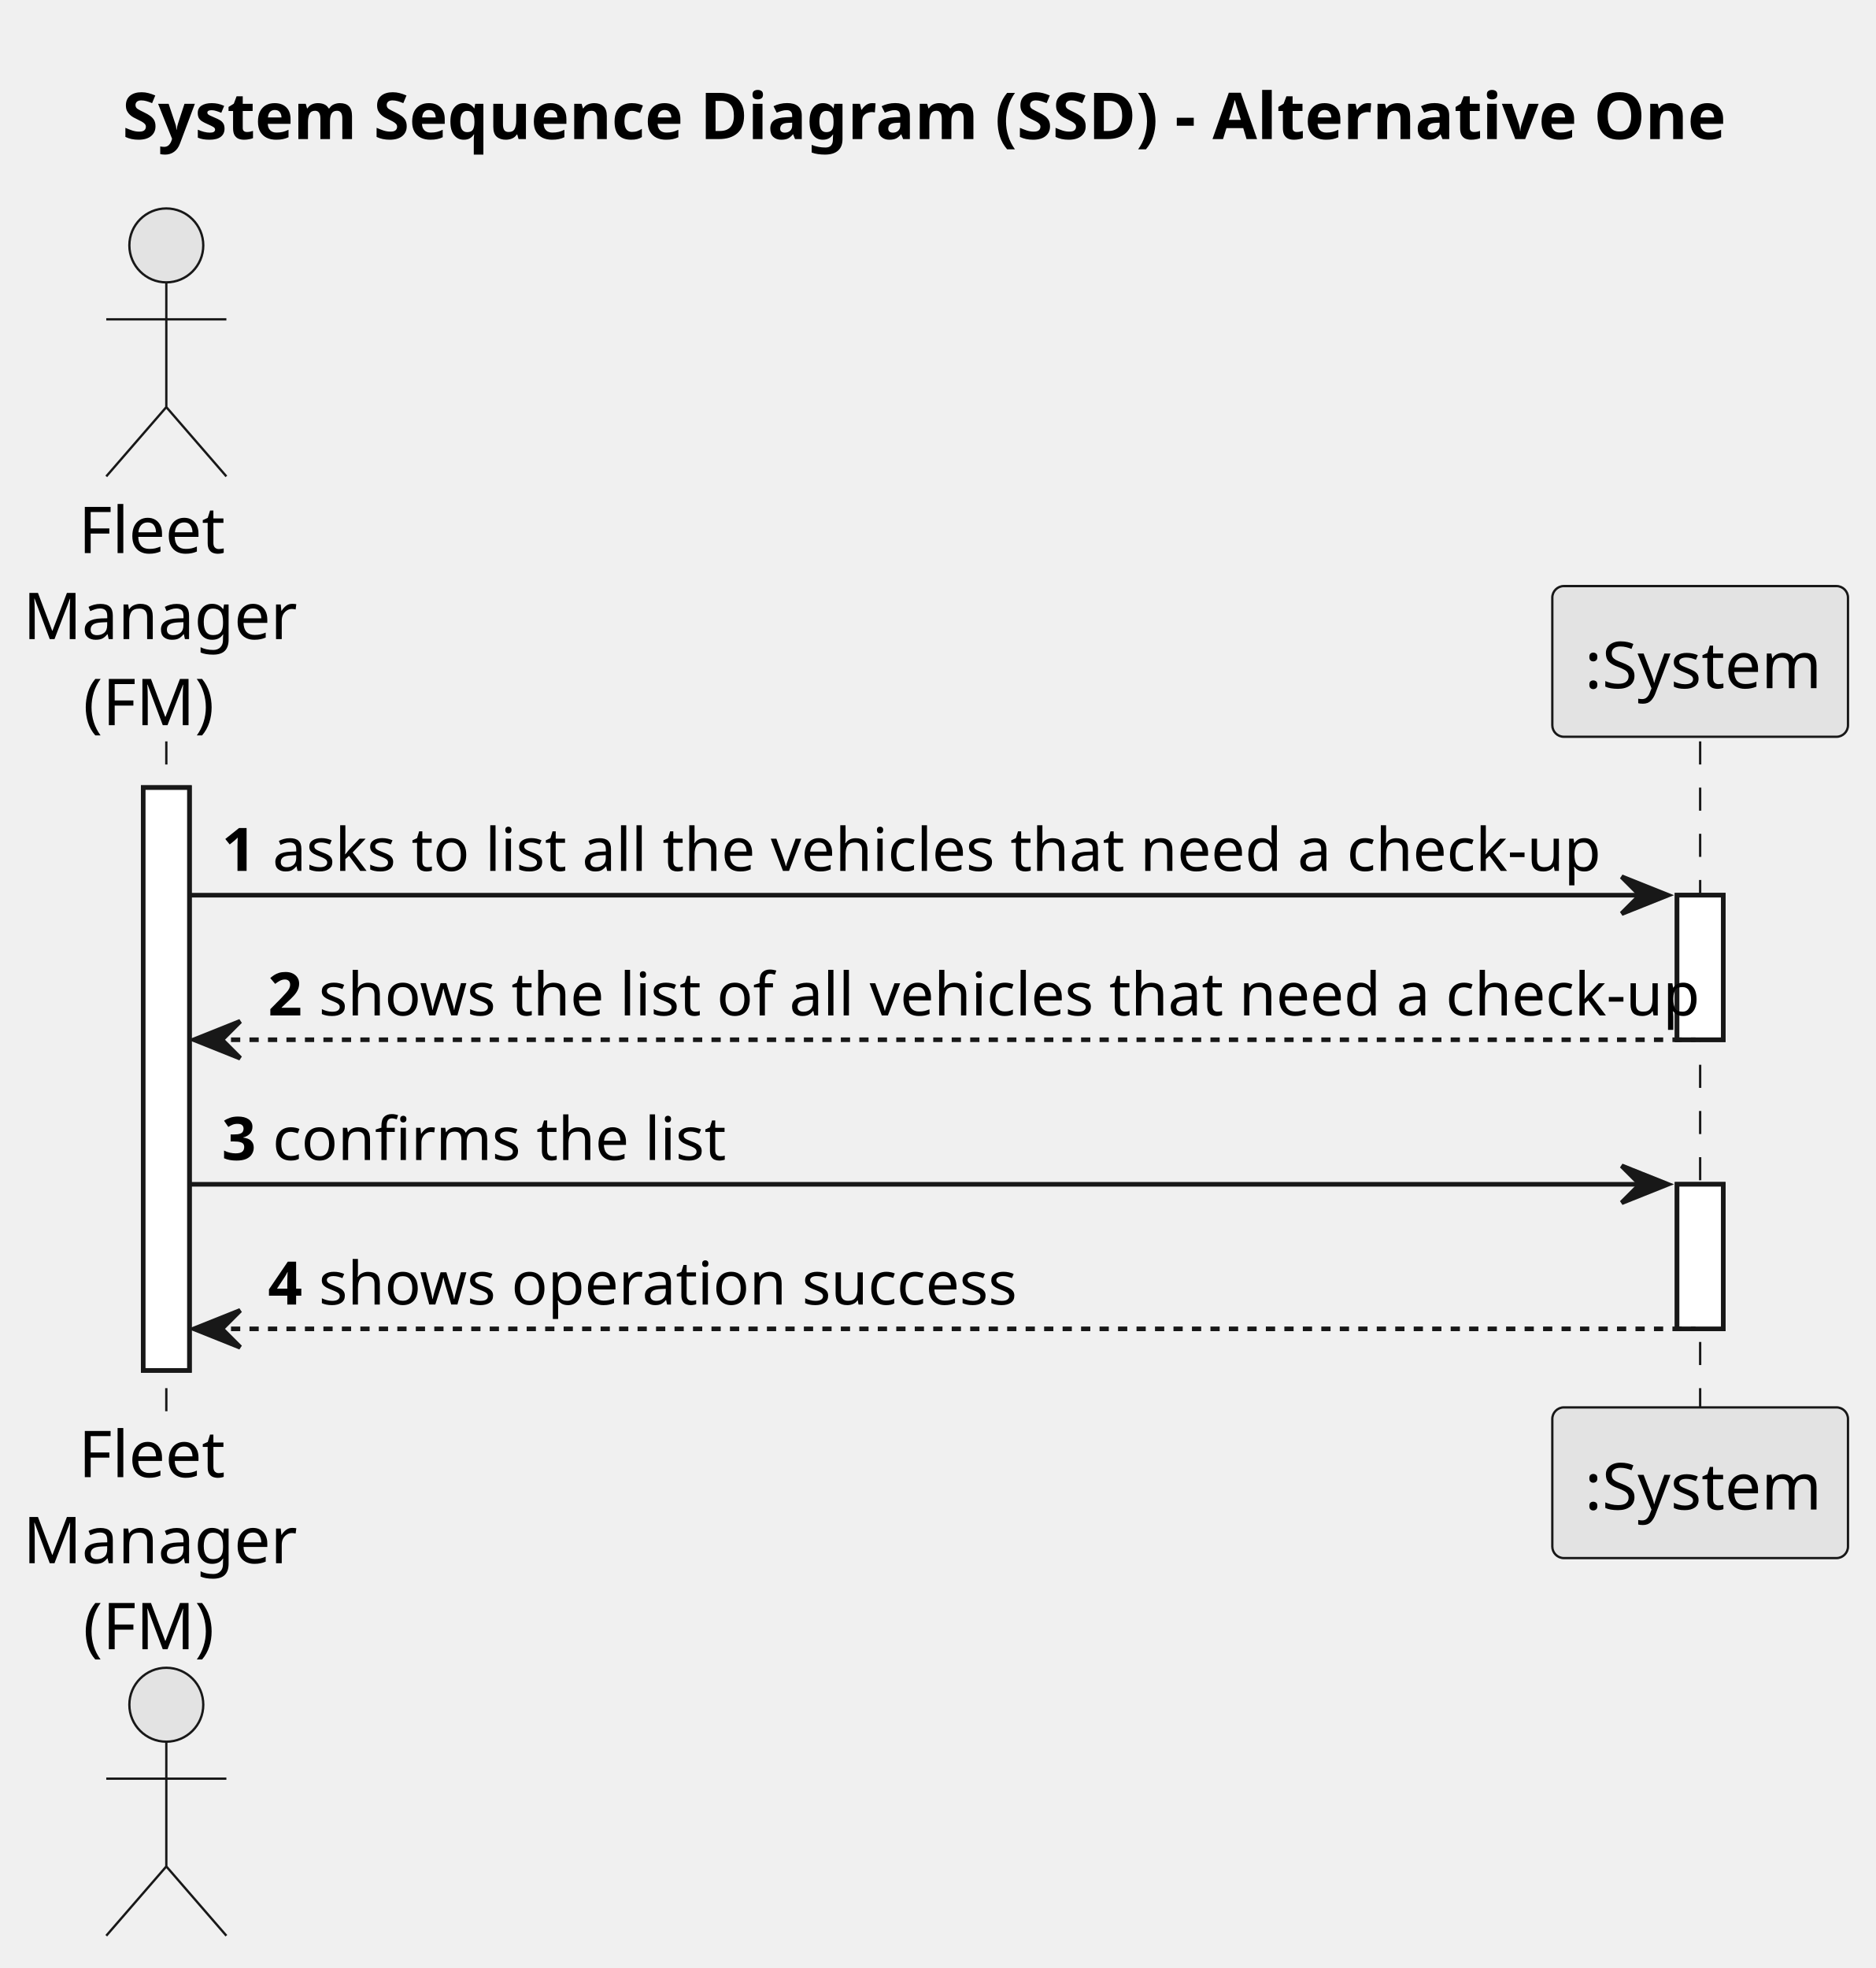
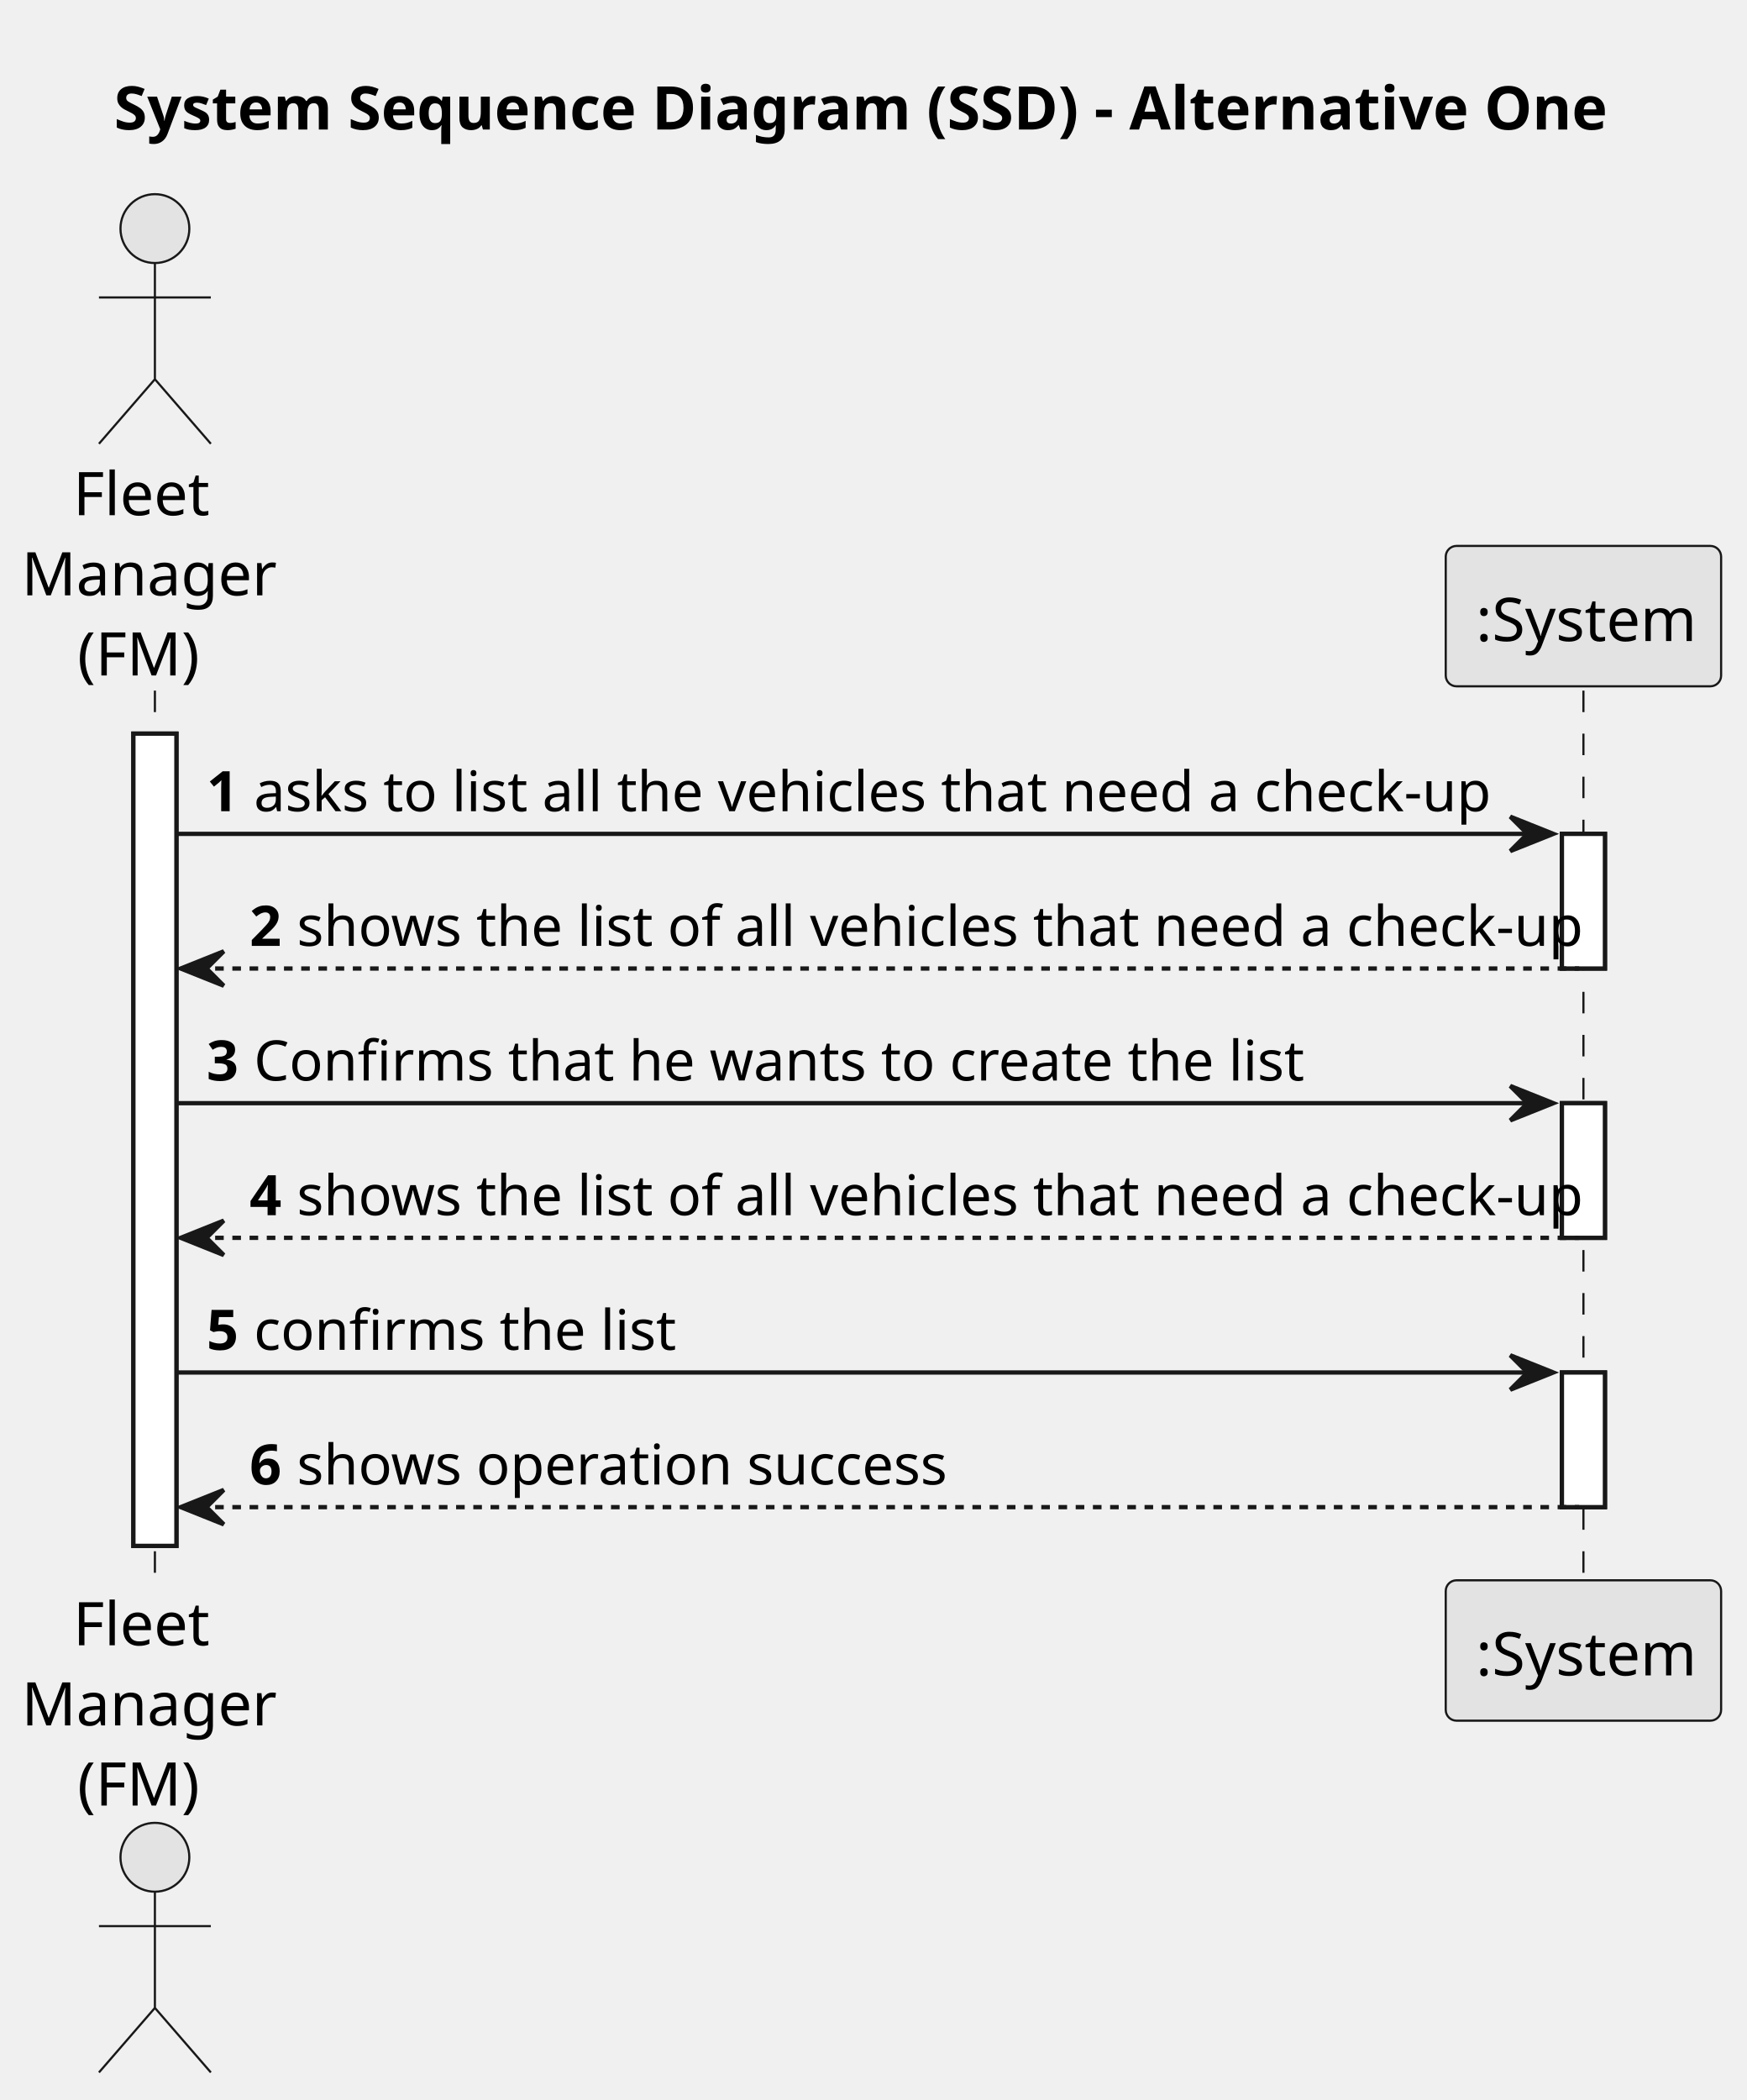
- <svg xmlns="http://www.w3.org/2000/svg" contentStyleType="text/css" height="426px" preserveAspectRatio="none" style="width:406px;height:426px;background:#FFFFFF;" version="1.1" viewBox="0 0 406 426" width="406px" zoomAndPan="magnify">
+ <svg xmlns="http://www.w3.org/2000/svg" contentStyleType="text/css" height="488px" preserveAspectRatio="none" style="width:406px;height:488px;background:#FFFFFF;" version="1.1" viewBox="0 0 406 488" width="406px" zoomAndPan="magnify">
  <defs />
  <g>
    <text fill="#000000" font-family="sans-serif" font-size="14" font-weight="bold" lengthAdjust="spacing" textLength="351" x="26.5" y="30.107">System Sequence Diagram (SSD) - Alternative One</text>
-     <rect fill="#FFFFFF" height="126.164" style="stroke:#181818;stroke-width:1.0;" width="10" x="31" y="170.484" />
+     <rect fill="#FFFFFF" height="188.746" style="stroke:#181818;stroke-width:1.0;" width="10" x="31" y="170.484" />
    <rect fill="#FFFFFF" height="31.291" style="stroke:#181818;stroke-width:1.0;" width="10" x="363" y="193.775" />
    <rect fill="#FFFFFF" height="31.291" style="stroke:#181818;stroke-width:1.0;" width="10" x="363" y="256.357" />
-     <line style="stroke:#181818;stroke-width:0.5;stroke-dasharray:5.0,5.0;" x1="36" x2="36" y1="160.484" y2="305.648" />
-     <line style="stroke:#181818;stroke-width:0.5;stroke-dasharray:5.0,5.0;" x1="368" x2="368" y1="160.484" y2="305.648" />
+     <rect fill="#FFFFFF" height="31.291" style="stroke:#181818;stroke-width:1.0;" width="10" x="363" y="318.94" />
+     <line style="stroke:#181818;stroke-width:0.5;stroke-dasharray:5.0,5.0;" x1="36" x2="36" y1="160.484" y2="368.231" />
+     <line style="stroke:#181818;stroke-width:0.5;stroke-dasharray:5.0,5.0;" x1="368" x2="368" y1="160.484" y2="368.231" />
    <text fill="#000000" font-family="sans-serif" font-size="14" lengthAdjust="spacing" textLength="32" x="17" y="119.728">Fleet</text>
    <text fill="#000000" font-family="sans-serif" font-size="14" lengthAdjust="spacing" textLength="56" x="5" y="138.35">Manager</text>
    <text fill="#000000" font-family="sans-serif" font-size="14" lengthAdjust="spacing" textLength="30" x="18" y="156.971">(FM)</text>
    <ellipse cx="36" cy="53.121" fill="#E3E3E3" rx="8" ry="8" style="stroke:#181818;stroke-width:0.5;" />
    <path d="M36,61.121 L36,88.121 M23,69.121 L49,69.121 M36,88.121 L23,103.121 M36,88.121 L49,103.121 " fill="none" style="stroke:#181818;stroke-width:0.5;" />
-     <text fill="#000000" font-family="sans-serif" font-size="14" lengthAdjust="spacing" textLength="32" x="17" y="319.756">Fleet</text>
-     <text fill="#000000" font-family="sans-serif" font-size="14" lengthAdjust="spacing" textLength="56" x="5" y="338.377">Manager</text>
-     <text fill="#000000" font-family="sans-serif" font-size="14" lengthAdjust="spacing" textLength="30" x="18" y="356.998">(FM)</text>
-     <ellipse cx="36" cy="369.012" fill="#E3E3E3" rx="8" ry="8" style="stroke:#181818;stroke-width:0.5;" />
-     <path d="M36,377.012 L36,404.012 M23,385.012 L49,385.012 M36,404.012 L23,419.012 M36,404.012 L49,419.012 " fill="none" style="stroke:#181818;stroke-width:0.5;" />
+     <text fill="#000000" font-family="sans-serif" font-size="14" lengthAdjust="spacing" textLength="32" x="17" y="382.338">Fleet</text>
+     <text fill="#000000" font-family="sans-serif" font-size="14" lengthAdjust="spacing" textLength="56" x="5" y="400.959">Manager</text>
+     <text fill="#000000" font-family="sans-serif" font-size="14" lengthAdjust="spacing" textLength="30" x="18" y="419.58">(FM)</text>
+     <ellipse cx="36" cy="431.594" fill="#E3E3E3" rx="8" ry="8" style="stroke:#181818;stroke-width:0.5;" />
+     <path d="M36,439.594 L36,466.594 M23,447.594 L49,447.594 M36,466.594 L23,481.594 M36,466.594 L49,481.594 " fill="none" style="stroke:#181818;stroke-width:0.5;" />
    <rect fill="#E3E3E3" height="32.621" rx="2.5" ry="2.5" style="stroke:#181818;stroke-width:0.5;" width="64" x="336" y="126.863" />
    <text fill="#000000" font-family="sans-serif" font-size="14" lengthAdjust="spacing" textLength="50" x="343" y="148.971">:System</text>
-     <rect fill="#E3E3E3" height="32.621" rx="2.5" ry="2.5" style="stroke:#181818;stroke-width:0.5;" width="64" x="336" y="304.648" />
-     <text fill="#000000" font-family="sans-serif" font-size="14" lengthAdjust="spacing" textLength="50" x="343" y="326.756">:System</text>
-     <rect fill="#FFFFFF" height="126.164" style="stroke:#181818;stroke-width:1.0;" width="10" x="31" y="170.484" />
+     <rect fill="#E3E3E3" height="32.621" rx="2.5" ry="2.5" style="stroke:#181818;stroke-width:0.5;" width="64" x="336" y="367.231" />
+     <text fill="#000000" font-family="sans-serif" font-size="14" lengthAdjust="spacing" textLength="50" x="343" y="389.338">:System</text>
+     <rect fill="#FFFFFF" height="188.746" style="stroke:#181818;stroke-width:1.0;" width="10" x="31" y="170.484" />
    <rect fill="#FFFFFF" height="31.291" style="stroke:#181818;stroke-width:1.0;" width="10" x="363" y="193.775" />
    <rect fill="#FFFFFF" height="31.291" style="stroke:#181818;stroke-width:1.0;" width="10" x="363" y="256.357" />
+     <rect fill="#FFFFFF" height="31.291" style="stroke:#181818;stroke-width:1.0;" width="10" x="363" y="318.94" />
    <polygon fill="#181818" points="351,189.775,361,193.775,351,197.775,355,193.775" style="stroke:#181818;stroke-width:1.0;" />
    <line style="stroke:#181818;stroke-width:1.0;" x1="41" x2="357" y1="193.775" y2="193.775" />
    <text fill="#000000" font-family="sans-serif" font-size="13" font-weight="bold" lengthAdjust="spacing" textLength="7" x="48" y="188.513">1</text>
    <text fill="#000000" font-family="sans-serif" font-size="13" lengthAdjust="spacing" textLength="279" x="59" y="188.513">asks to list all the vehicles that need a check-up</text>
    <polygon fill="#181818" points="52,221.066,42,225.066,52,229.066,48,225.066" style="stroke:#181818;stroke-width:1.0;" />
    <line style="stroke:#181818;stroke-width:1.0;stroke-dasharray:2.0,2.0;" x1="46" x2="367" y1="225.066" y2="225.066" />
    <text fill="#000000" font-family="sans-serif" font-size="13" font-weight="bold" lengthAdjust="spacing" textLength="7" x="58" y="219.804">2</text>
    <text fill="#000000" font-family="sans-serif" font-size="13" lengthAdjust="spacing" textLength="287" x="69" y="219.804">shows the list of all vehicles that need a check-up</text>
    <polygon fill="#181818" points="351,252.357,361,256.357,351,260.357,355,256.357" style="stroke:#181818;stroke-width:1.0;" />
    <line style="stroke:#181818;stroke-width:1.0;" x1="41" x2="357" y1="256.357" y2="256.357" />
    <text fill="#000000" font-family="sans-serif" font-size="13" font-weight="bold" lengthAdjust="spacing" textLength="7" x="48" y="251.095">3</text>
-     <text fill="#000000" font-family="sans-serif" font-size="13" lengthAdjust="spacing" textLength="92" x="59" y="251.095">confirms the list</text>
+     <text fill="#000000" font-family="sans-serif" font-size="13" lengthAdjust="spacing" textLength="231" x="59" y="251.095">Confirms that he wants to create the list</text>
    <polygon fill="#181818" points="52,283.648,42,287.648,52,291.648,48,287.648" style="stroke:#181818;stroke-width:1.0;" />
    <line style="stroke:#181818;stroke-width:1.0;stroke-dasharray:2.0,2.0;" x1="46" x2="367" y1="287.648" y2="287.648" />
    <text fill="#000000" font-family="sans-serif" font-size="13" font-weight="bold" lengthAdjust="spacing" textLength="7" x="58" y="282.386">4</text>
-     <text fill="#000000" font-family="sans-serif" font-size="13" lengthAdjust="spacing" textLength="147" x="69" y="282.386">shows operation success</text>
+     <text fill="#000000" font-family="sans-serif" font-size="13" lengthAdjust="spacing" textLength="287" x="69" y="282.386">shows the list of all vehicles that need a check-up</text>
+     <polygon fill="#181818" points="351,314.94,361,318.94,351,322.94,355,318.94" style="stroke:#181818;stroke-width:1.0;" />
+     <line style="stroke:#181818;stroke-width:1.0;" x1="41" x2="357" y1="318.94" y2="318.94" />
+     <text fill="#000000" font-family="sans-serif" font-size="13" font-weight="bold" lengthAdjust="spacing" textLength="7" x="48" y="313.677">5</text>
+     <text fill="#000000" font-family="sans-serif" font-size="13" lengthAdjust="spacing" textLength="92" x="59" y="313.677">confirms the list</text>
+     <polygon fill="#181818" points="52,346.231,42,350.231,52,354.231,48,350.231" style="stroke:#181818;stroke-width:1.0;" />
+     <line style="stroke:#181818;stroke-width:1.0;stroke-dasharray:2.0,2.0;" x1="46" x2="367" y1="350.231" y2="350.231" />
+     <text fill="#000000" font-family="sans-serif" font-size="13" font-weight="bold" lengthAdjust="spacing" textLength="7" x="58" y="344.968">6</text>
+     <text fill="#000000" font-family="sans-serif" font-size="13" lengthAdjust="spacing" textLength="147" x="69" y="344.968">shows operation success</text>
  </g>
</svg>
